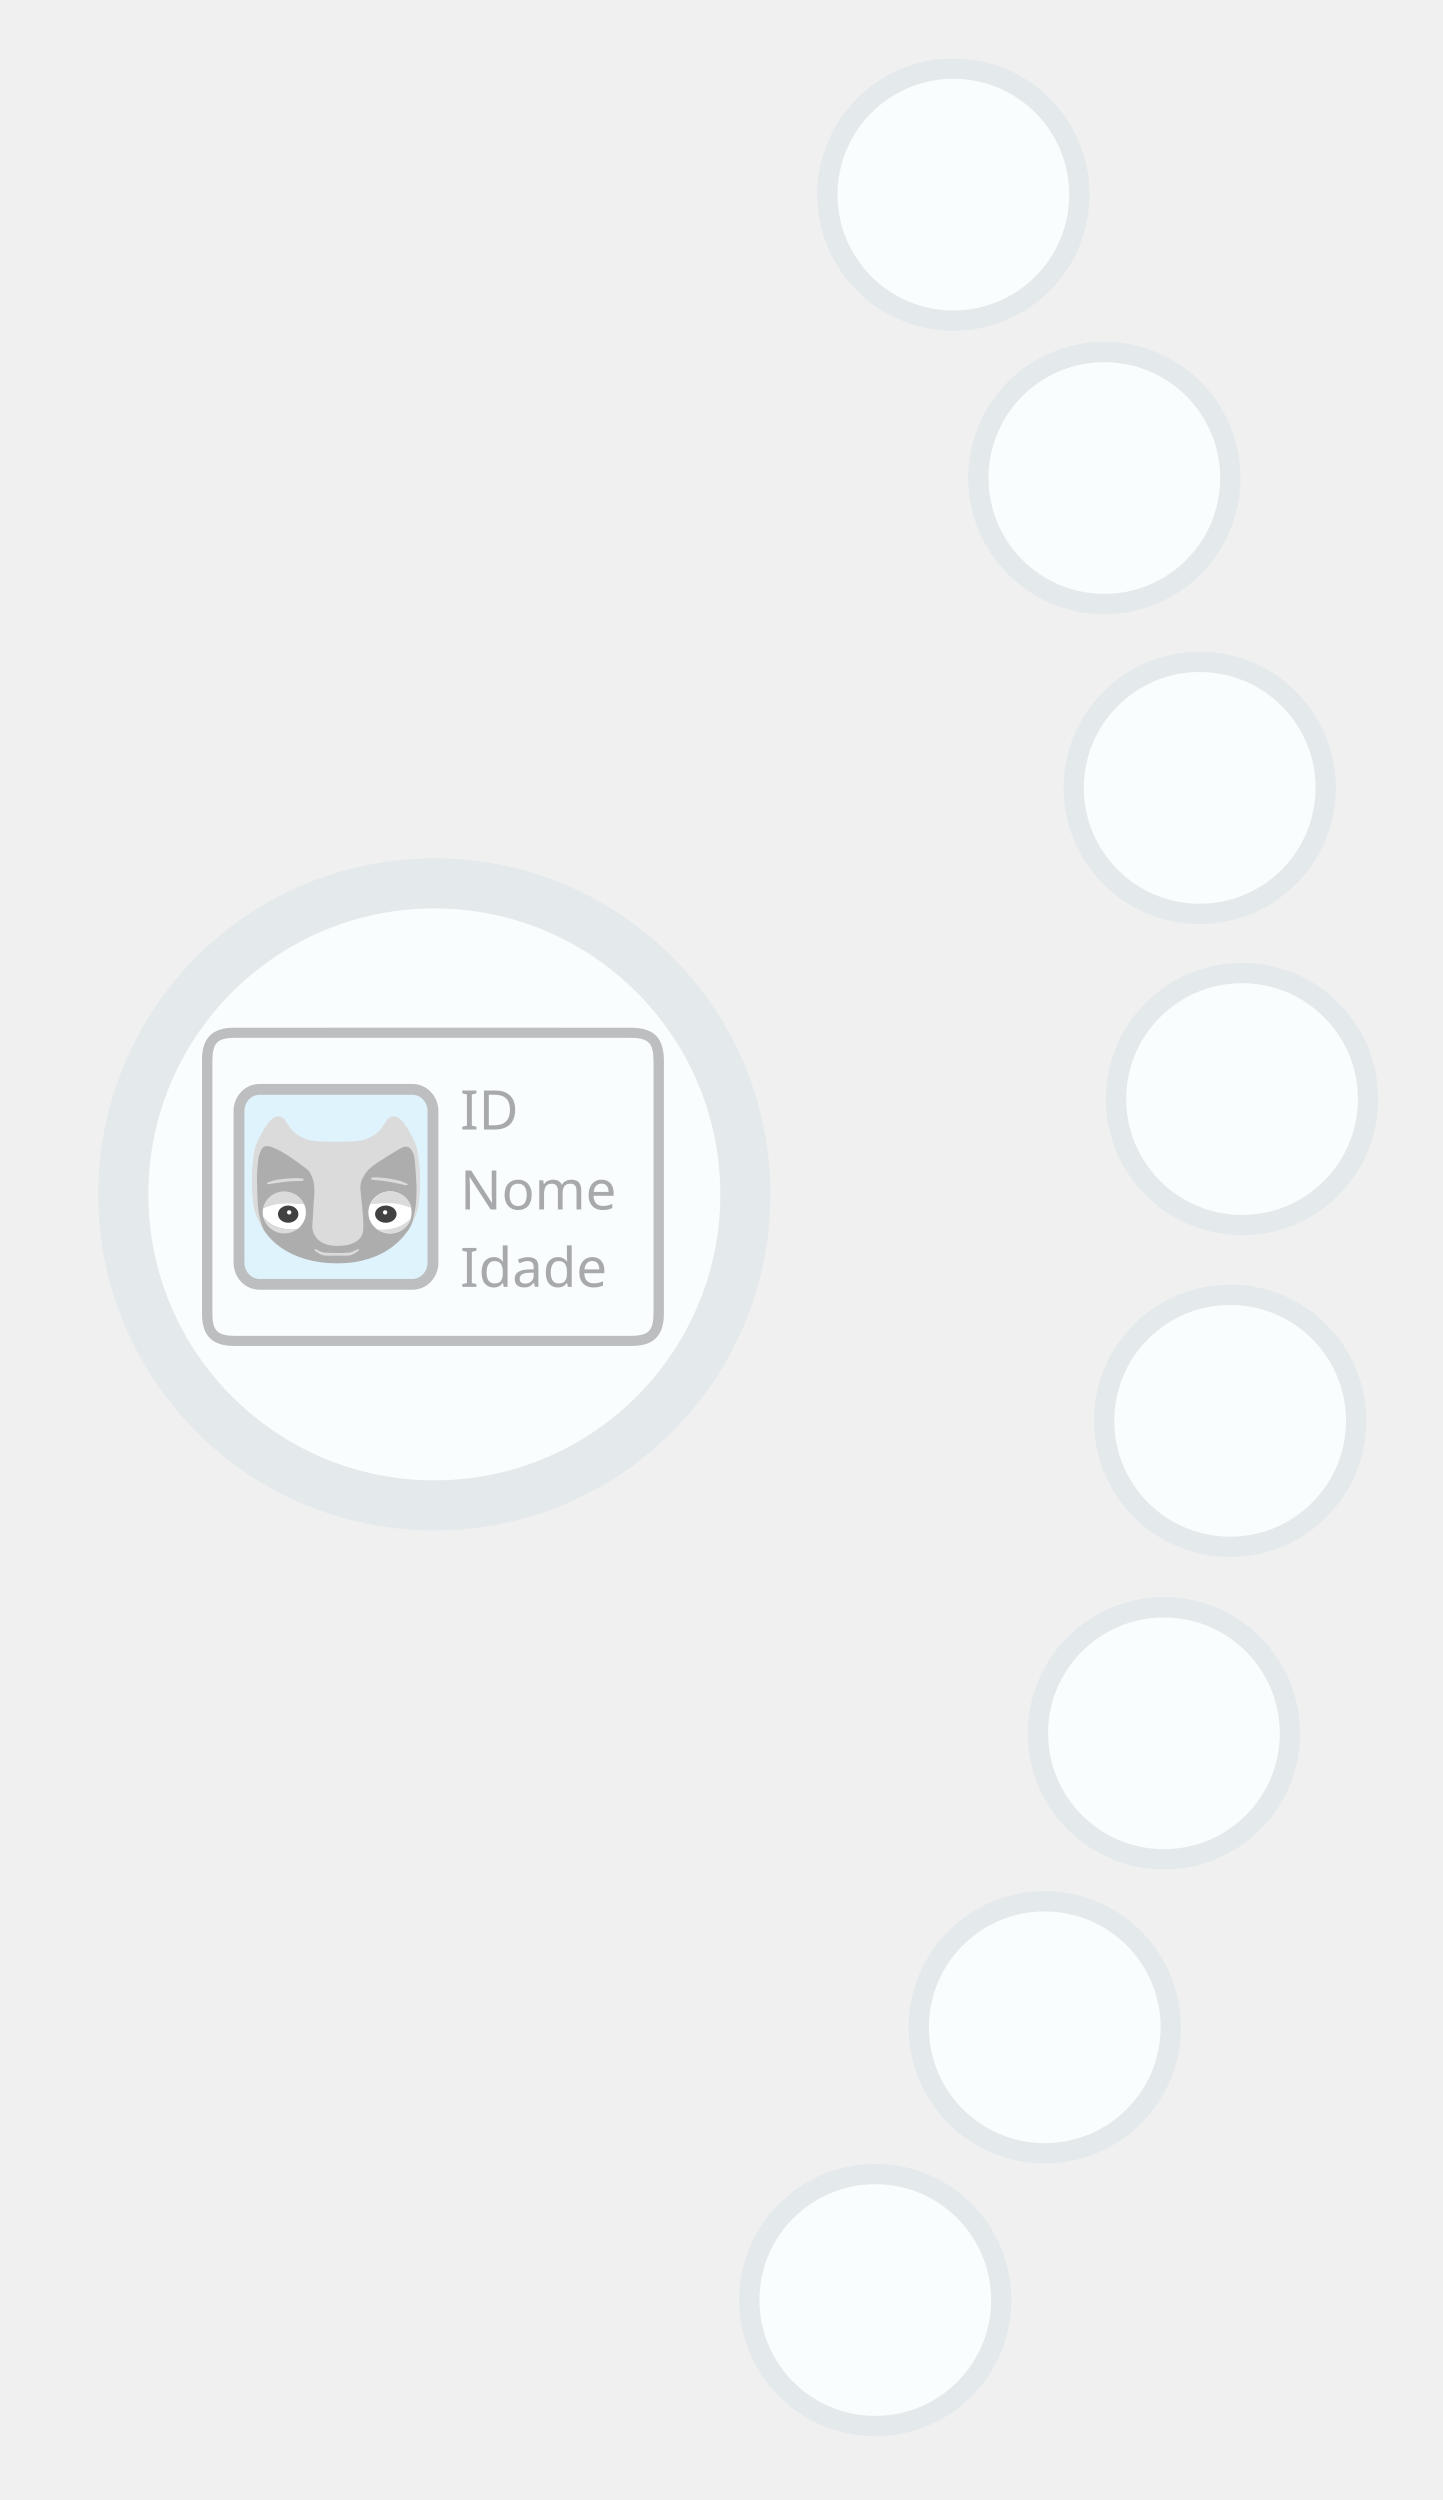
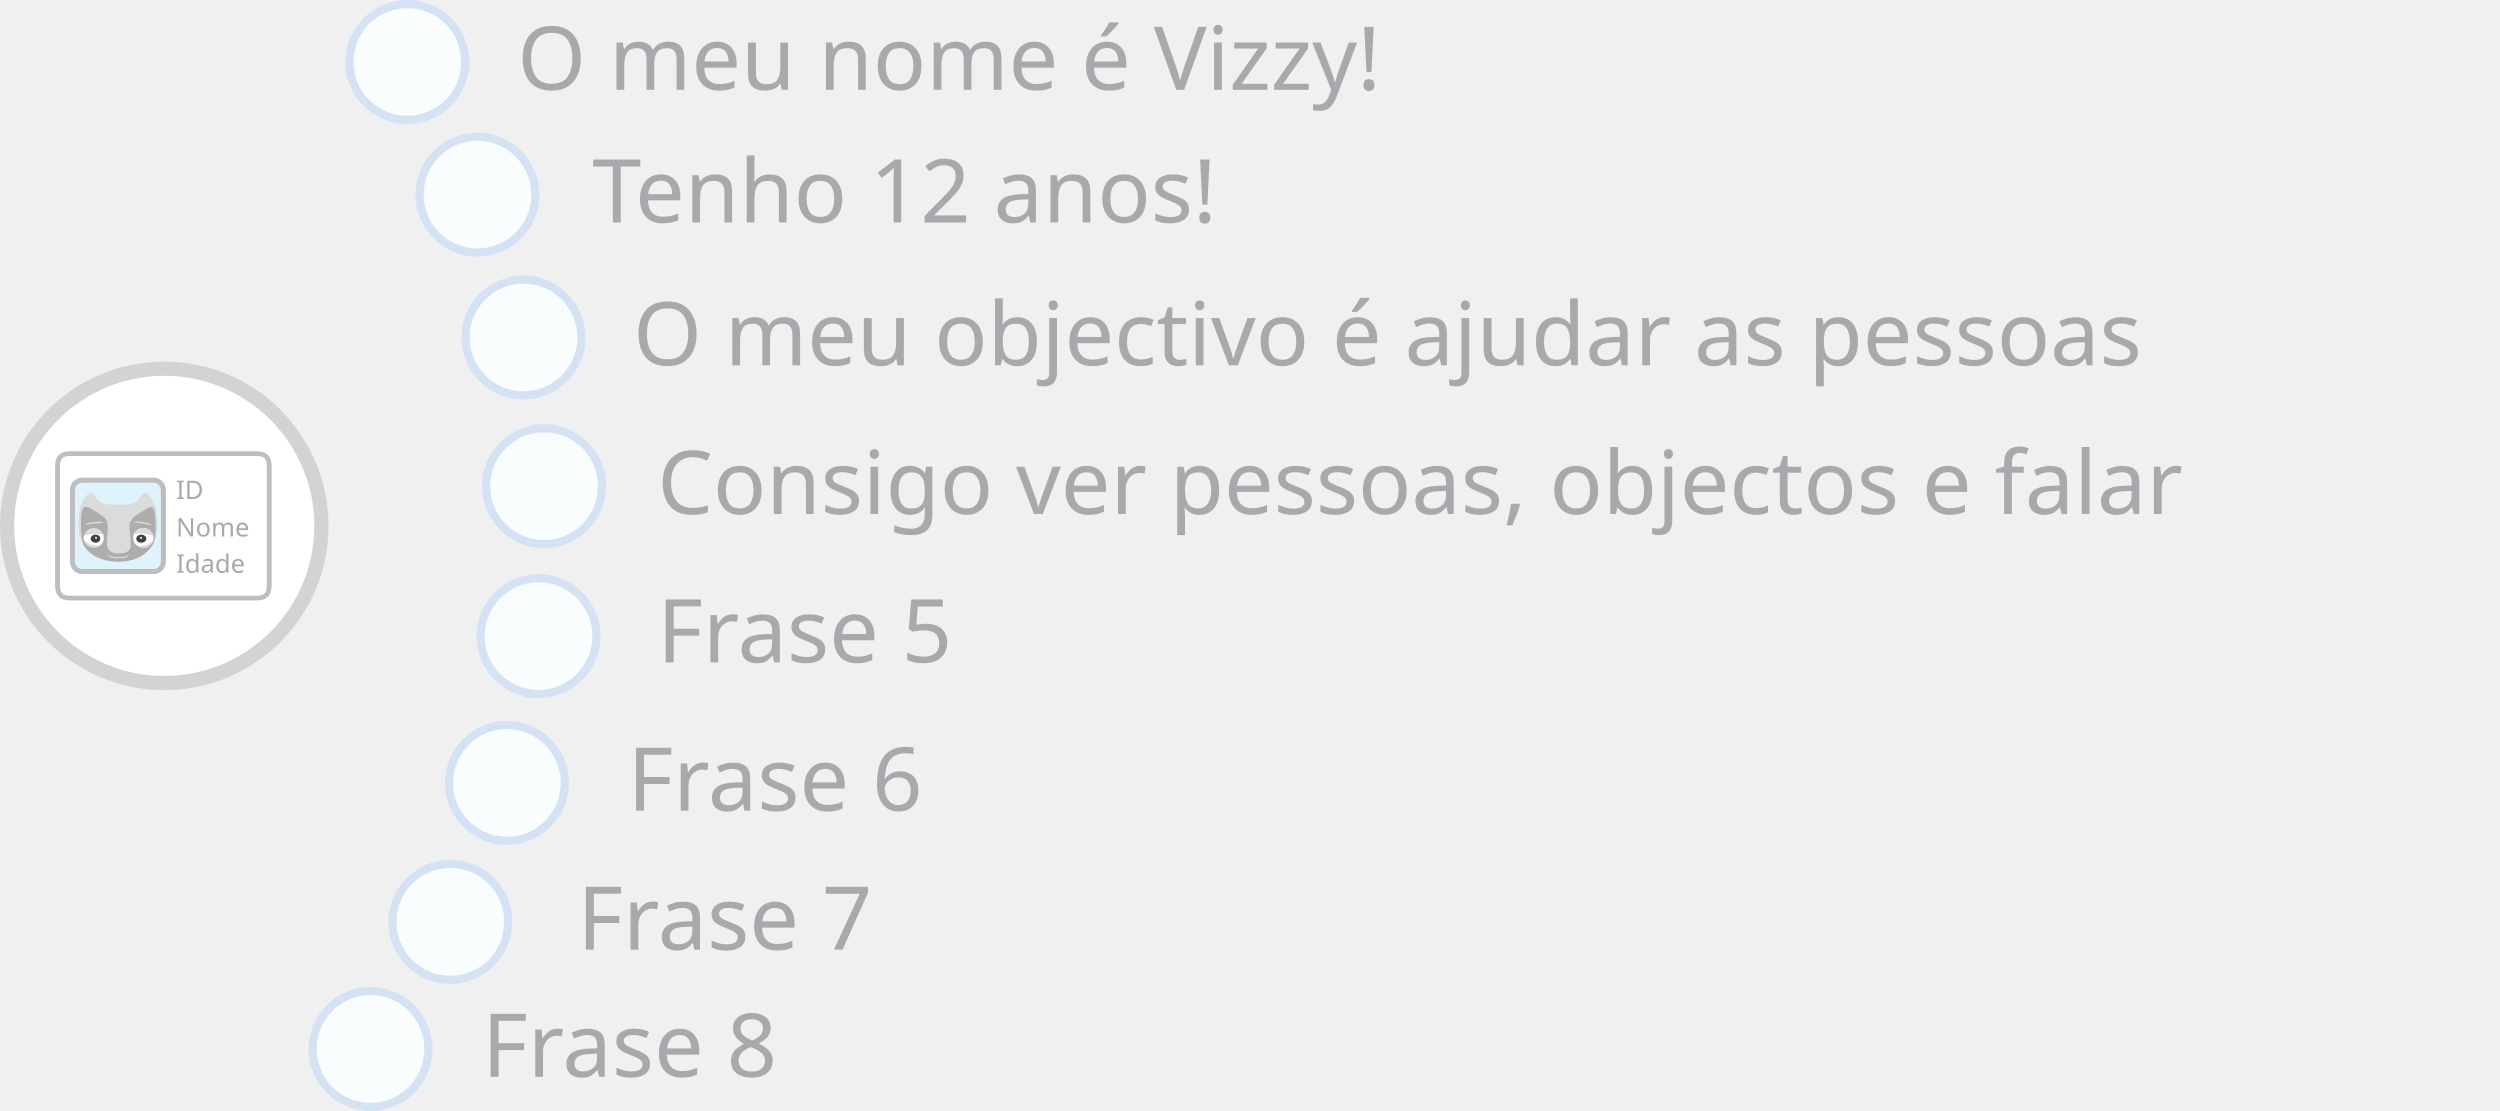
- <svg width="134.274mm" height="232.756mm" viewBox="0 0 475.773 824.726" id="btn_id_full">
-   <g id="btn_id">
-     <circle cy="394.016" cx="143.279" id="circle9260" style="fill:#fafdfe;fill-opacity:1;fill-rule:evenodd;stroke:#e4e9ec;stroke-width:16.539;stroke-linecap:butt;stroke-linejoin:miter;stroke-miterlimit:4;stroke-dasharray:none;stroke-opacity:1" r="102.607" />
-     <g id="g9516">
-       <path id="path439" d="m 207.842,342.364 c -43.371,-0.012 -86.741,-0.012 -130.112,-0.002 -6.093,0.002 -7.666,1.629 -7.667,7.826 -0.003,27.59 -0.004,55.182 0,82.767 0.001,6.166 1.57,7.74 7.73,7.74 21.635,0.006 43.271,0.004 64.906,0.004 21.635,0 43.271,0 64.907,-0.004 6.405,0 7.99,-1.547 7.991,-7.801 0.004,-27.589 0.005,-55.179 0,-82.771 -0.003,-6.097 -1.637,-7.759 -7.755,-7.759 z" style="fill:none" />
-       <path id="path441" d="m 208.073,339.032 c -13.506,-0.023 -27.011,-0.006 -40.517,-0.006 -1.045,0 -2.09,0 -3.084,0 0,-0.002 0,-0.004 0,-0.004 l -43.416,0 c 0,0 0,0.002 -10e-4,0.004 -1.052,0 -2.125,0 -3.198,0 -13.604,0 -27.209,-0.023 -40.813,0.01 -6.991,0.018 -10.401,3.479 -10.402,10.445 -0.006,28.002 -0.005,56.008 0,84.007 0,7.139 3.376,10.528 10.595,10.53 43.694,0.016 87.388,0.014 131.082,0 7.364,0 10.699,-3.383 10.7,-10.752 0.003,-27.702 0.002,-55.409 0.001,-83.114 -0.001,-7.788 -3.241,-11.105 -10.947,-11.12 z m 7.522,93.862 c 0,6.254 -1.586,7.801 -7.991,7.801 -21.635,0.004 -43.271,0.004 -64.907,0.004 -21.636,0 -43.271,0.002 -64.906,-0.004 -6.16,0 -7.729,-1.574 -7.73,-7.74 -0.004,-27.585 -0.003,-55.177 0,-82.767 10e-4,-6.197 1.574,-7.824 7.667,-7.826 43.371,-0.01 86.742,-0.01 130.112,0.002 6.118,0 7.753,1.662 7.754,7.76 0.006,27.591 0.005,55.181 0.001,82.77 z" style="clip-rule:evenodd;fill:#bcbec0;fill-rule:evenodd" />
-       <rect id="rect443" height="17.355" width="82.562" y="385.858" x="151.799" style="fill:none" />
-       <text y="398.998" x="151.798" id="text445" font-size="18" style="font-size:18px;font-family:Gotham-Bold;fill:#a7a9ac">Nome</text>
-       <rect id="rect447" height="17.355" width="82.562" y="359.481" x="151.799" style="fill:none" />
-       <text y="372.621" x="151.798" id="text449" font-size="18" style="font-size:18px;font-family:Gotham-Bold;fill:#a7a9ac">ID</text>
-       <rect id="rect451" height="17.353" width="82.562" y="411.393" x="151.799" style="fill:none" />
-       <text y="424.534" x="151.798" id="text453" font-size="18" style="font-size:18px;font-family:Gotham-Bold;fill:#a7a9ac">Idade</text>
-       <path id="path455" d="m 143.425,417.135 c 0,3.945 -3.202,7.146 -7.15,7.146 l -51.476,0 c -3.949,0 -7.15,-3.201 -7.15,-7.146 l 0,-51.799 c 0,-3.949 3.201,-7.152 7.15,-7.152 l 51.476,0 c 3.949,0 7.15,3.203 7.15,7.152 l 0,51.799 z" style="fill:#dff3fd" />
-       <path id="path457" d="m 138.573,390.346 c -0.002,-0.223 0.043,-5.387 -0.305,-6.346 0,0 -0.131,-2.912 -0.783,-5.477 -0.653,-2.566 -3.788,-7.393 -3.788,-7.393 0,0 -1.908,-2.891 -3.724,-2.891 -1.816,0 -2.439,1.52 -3.375,2.869 -0.936,1.349 -1.897,2.805 -4.289,3.914 -2.37,1.098 -2.738,1.619 -11.477,1.629 -8.738,-0.01 -9.107,-0.531 -11.477,-1.629 -2.392,-1.109 -3.353,-2.564 -4.288,-3.914 -0.937,-1.35 -1.56,-2.869 -3.375,-2.869 -1.816,0 -3.723,2.891 -3.723,2.891 0,0 -3.136,4.826 -3.789,7.393 -0.652,2.564 -0.782,5.477 -0.782,5.477 -0.349,0.959 -0.302,6.123 -0.304,6.346 -0.002,0.221 -0.077,3.494 0.608,7.701 0.685,4.207 3.675,8.268 3.675,8.268 l 23.45,5.988 0,0.004 0.006,-0.002 0.006,0.002 0,-0.004 23.449,-5.988 c 0,0 2.99,-4.061 3.675,-8.268 0.686,-4.207 0.611,-7.48 0.61,-7.701 z" style="fill:#dcdbdb" />
-       <path id="path459" d="m 87.617,378.155 c 1.028,-0.066 0.864,-0.279 3.588,0.912 3.725,1.629 10.5,6.98 10.5,6.98 0,0 1.261,1.52 1.761,3.977 0.5,2.457 0.132,4.98 0,7.176 -0.131,2.195 -0.456,7.629 -0.456,7.629 0,0 0.065,6.197 8.283,6.197 8.218,0 8.479,-4.762 8.479,-4.762 0,0 0.208,-2.295 0,-4.729 -0.209,-2.432 -0.326,-4.141 -0.783,-8.053 -0.457,-3.916 0.804,-4.873 1.174,-5.742 0.344,-0.547 0.739,-1.434 2.674,-3 1.936,-1.564 8.827,-5.695 9.719,-6.131 0.891,-0.434 1.587,-0.391 2.218,-0.152 0.63,0.24 1.152,1 1.696,2.371 0.543,1.369 0.913,10.174 0.913,10.174 0,0 0.163,4.402 -0.391,7.697 -0.554,3.293 -1.137,5.23 -1.957,6.652 -1.247,1.639 -7.109,11.414 -23.741,11.414 -16.632,0 -22.763,-8.936 -23.676,-10.109 -0.913,-1.173 -1.761,-3.768 -2.283,-6.693 -0.521,-2.928 -0.587,-11.961 -0.587,-11.961 0,0 0.319,-5.713 0.652,-6.652 0.333,-0.94 0.958,-3.262 2.217,-3.195 z" style="fill:#aeadae" />
-       <ellipse id="ellipse461" ry="6.936" rx="7.124" cy="399.963" cx="128.648" style="fill:#ffffff" />
-       <path id="path463" d="m 118.009,412.102 c -1.022,0.371 -1.359,0.818 -2.381,1.045 -0.525,0.117 -2.542,0.215 -4.548,0.238 -2.006,-0.023 -4.022,-0.121 -4.548,-0.238 -1.022,-0.227 -1.358,-0.674 -2.38,-1.045 -0.728,-0.271 -0.446,0.381 0.049,0.746 0.496,0.365 1.201,0.875 2.332,1.244 0.532,0.174 2.554,0.184 4.548,0.145 1.994,0.039 4.017,0.029 4.548,-0.145 1.13,-0.369 1.837,-0.879 2.333,-1.244 0.493,-0.365 0.775,-1.018 0.047,-0.746 z" style="fill:#dcdbdb" />
-       <path id="path465" d="m 88.269,390.131 c 1.22,-0.441 1.956,-0.914 5.528,-1.268 3.574,-0.357 5.554,-0.178 6.008,-0.066 0.455,0.111 0.768,0.75 -0.372,0.777 -1.141,0.025 -3.551,0.045 -5.489,0.32 -1.937,0.277 -4.508,0.576 -5.055,0.744 -0.546,0.165 -1.245,-0.263 -0.62,-0.507 z" style="fill:#dcdbdb" />
-       <path id="path467" d="m 134.271,390.494 c -1.191,-0.518 -1.896,-1.035 -5.44,-1.613 -3.543,-0.576 -5.53,-0.52 -5.991,-0.438 -0.46,0.082 -0.813,0.703 0.323,0.799 1.137,0.098 3.542,0.266 5.458,0.66 1.916,0.396 4.463,0.855 4.999,1.055 0.535,0.202 1.259,-0.183 0.651,-0.463 z" style="fill:#dcdbdb" />
-       <path id="path469" d="m 100.347,397.258 c -1.083,-2.486 -3.614,-4.23 -6.563,-4.23 -3.459,0 -6.342,2.4 -6.988,5.582 1.361,-0.621 4.158,-1.693 7.293,-1.693 2.707,-9.9e-4 4.935,0.193 6.258,0.341 z" style="fill:#dcdbdb" />
-       <path id="path471" d="m 92.737,405.188 c 2.4,0.578 4.156,0.525 5.348,0.305 1.715,-1.268 2.825,-3.273 2.825,-5.529 0,-0.959 -0.201,-1.873 -0.562,-2.705 -1.324,-0.148 -3.552,-0.342 -6.257,-0.342 -3.135,0 -5.932,1.072 -7.293,1.693 -0.089,0.439 -0.136,0.891 -0.136,1.354 0,0.533 0.064,1.055 0.182,1.553 0.911,1.196 2.711,2.907 5.893,3.671 z" style="fill:#ffffff" />
-       <path id="path473" d="m 93.784,406.899 c 1.616,0 3.104,-0.525 4.3,-1.406 -1.192,0.221 -2.948,0.273 -5.348,-0.305 -3.181,-0.764 -4.982,-2.475 -5.894,-3.672 0.726,3.082 3.557,5.383 6.942,5.383 z" style="fill:#dcdbdb" />
-       <path id="path475" d="m 122.221,397.258 c 1.083,-2.486 3.614,-4.23 6.563,-4.23 3.459,0 6.343,2.4 6.988,5.582 -1.361,-0.621 -4.158,-1.693 -7.293,-1.693 -2.705,-9.9e-4 -4.934,0.193 -6.258,0.341 z" style="fill:#dcdbdb" />
-       <path id="path477" d="m 128.784,406.899 c -1.616,0 -3.104,-0.525 -4.299,-1.406 1.191,0.221 2.947,0.273 5.348,-0.305 3.181,-0.764 4.981,-2.475 5.895,-3.672 -0.727,3.082 -3.558,5.383 -6.944,5.383 z" style="fill:#dcdbdb" />
-       <ellipse id="ellipse479" ry="2.838" rx="3.375" cy="400.535" cx="95.069" style="fill:#414141" />
-       <ellipse id="ellipse481" ry="2.838" rx="3.55" cy="400.535" cx="127.278" style="fill:#414141" />
-       <circle id="circle483" r="0.718" cy="399.948" cx="127.045" style="fill:#fdfeff" />
-       <circle id="circle485" r="0.718" cy="399.948" cx="95.395" style="fill:#fdfeff" />
-       <g transform="translate(-50.304,-99.88347)" id="g487">
-         <g id="g489">
-           <path id="path491" d="m 186.397,525.354 -50.517,0 c -4.699,0 -8.523,-4.006 -8.523,-8.932 l 0,-50.012 c 0,-4.93 3.824,-8.938 8.523,-8.938 l 50.517,0 c 4.7,0 8.523,4.008 8.523,8.938 l 0,50.012 c 0,4.926 -3.823,8.932 -8.523,8.932 z M 135.88,461.047 c -2.729,0 -4.948,2.404 -4.948,5.363 l 0,50.012 c 0,2.955 2.219,5.361 4.948,5.361 l 50.517,0 c 2.729,0 4.948,-2.406 4.948,-5.361 l 0,-50.012 c 0,-2.959 -2.219,-5.363 -4.948,-5.363 l -50.517,0 z" style="fill:#bcbec0" />
+ <svg xmlns="http://www.w3.org/2000/svg" version="1.1" id="btn_id_full" viewBox="0 0 1759.326 781.806" height="220.643mm" width="496.521mm">
+   <g transform="translate(475.3773,-77.17354)" id="layer1">
+     <rect id="rect275" height="52" width="1394.138" y="94.784" x="-111.329" style="fill:none" />
+     <rect id="rect279" height="52" width="1340.777" y="188.154" x="-58.551" style="fill:none" />
+     <rect id="rect283" height="52" width="1313.768" y="288.677" x="-29.819" style="fill:none" />
+     <rect id="rect291" height="52" width="1296.837" y="497.741" x="-12.89" style="fill:none" />
+     <rect id="rect295" height="52" width="1317.702" y="602.1" x="-33.753" style="fill:none" />
+     <rect id="rect299" height="52" width="1353.023" y="699.932" x="-69.075" style="fill:none" />
+     <rect id="rect303" height="52" width="1420.068" y="789.368" x="-136.12" style="fill:none" />
+     <g id="btn_id_joint_1">
+       <text y="140.353" x="-111.329" style="font-size:62px;font-family:GothamRounded-Medium;fill:#a7a9ac" font-size="62" id="text_id_1">O meu nome é Vizzy!</text>
+       <g id="btn_id_1" transform="translate(-553.5183,5134.994)">
+         <circle id="circle395" r="43.611" cy="-5014.21" cx="364.782" style="fill:#d4e2f4" />
+         <path id="path397" d="m 363.844,-4976.329 c 20.922,0.52 38.303,-16.025 38.819,-36.943 0.519,-20.924 -16.022,-38.301 -36.948,-38.82 -20.92,-0.516 -38.297,16.025 -38.813,36.947 -0.521,20.921 16.02,38.298 36.942,38.816 z" style="fill:#fafdfe" />
+       </g>
+     </g>
+     <g id="btn_id_joint_2">
+       <text y="233.722" x="-58.552" style="font-size:62px;font-family:GothamRounded-Medium;fill:#a7a9ac" font-size="62" id="text_id_2">Tenho 12 anos!</text>
+       <g id="btn_id_2" transform="translate(-553.5183,5134.994)">
+         <circle id="circle401" r="43.611" cy="-4920.841" cx="414.149" style="fill:#d4e2f4" />
+         <path id="path403" d="m 413.211,-4882.96 c 20.922,0.52 38.303,-16.025 38.819,-36.943 0.519,-20.924 -16.022,-38.301 -36.948,-38.82 -20.92,-0.516 -38.297,16.025 -38.813,36.947 -0.521,20.922 16.02,38.298 36.942,38.816 z" style="fill:#fafdfe" />
+       </g>
+     </g>
+     <g id="btn_id_joint_3">
+       <text y="334.245" x="-29.819" style="font-size:62px;font-family:GothamRounded-Medium;fill:#a7a9ac" font-size="62" id="text_id_3">O meu objectivo é ajudar as pessoas</text>
+       <g id="btn_id_3" transform="translate(-553.5183,5134.994)">
+         <circle id="circle407" r="43.611" cy="-4820.318" cx="446.551" style="fill:#d4e2f4" />
+         <path id="path409" d="m 445.611,-4782.437 c 20.922,0.52 38.303,-16.026 38.82,-36.943 0.518,-20.924 -16.023,-38.302 -36.949,-38.82 -20.92,-0.516 -38.297,16.025 -38.813,36.947 -0.521,20.921 16.02,38.298 36.942,38.816 z" style="fill:#fafdfe" />
+       </g>
+     </g>
+     <g id="btn_id_joint_4">
+       <rect style="fill:none" x="-12.809" y="393.303" width="1295.035" height="52" id="rect287" />
+       <text y="438.872" x="-12.809" style="font-size:62px;font-family:GothamRounded-Medium;fill:#a7a9ac" font-size="62" id="text_id_4">Consigo ver pessoas, objectos e falar</text>
+       <g id="btn_id_4" transform="translate(-553.5183,5134.994)">
+         <circle id="circle413" r="43.611" cy="-4715.692" cx="461.01" style="fill:#d4e2f4" />
+         <path id="path415" d="m 460.07,-4677.81 c 20.922,0.52 38.303,-16.027 38.82,-36.943 0.518,-20.924 -16.023,-38.303 -36.949,-38.82 -20.92,-0.516 -38.297,16.025 -38.813,36.947 -0.521,20.92 16.02,38.297 36.942,38.816 z" style="fill:#fafdfe" />
+       </g>
+     </g>
+     <g id="btn_id_joint_5">
+       <text y="543.31" x="-12.891" style="font-size:62px;font-family:GothamRounded-Medium;fill:#a7a9ac" font-size="62" id="text_id_5">Frase 5</text>
+       <g id="btn_id_5" transform="translate(-553.5183,5134.994)">
+         <circle id="circle419" r="43.611" cy="-4610.152" cx="457.074" style="fill:#d4e2f4" />
+         <path id="path421" d="m 456.137,-4572.271 c 20.922,0.52 38.303,-16.026 38.818,-36.943 0.52,-20.924 -16.021,-38.302 -36.947,-38.82 -20.92,-0.516 -38.297,16.025 -38.814,36.947 -0.52,20.921 16.021,38.298 36.943,38.816 z" style="fill:#fafdfe" />
+       </g>
+     </g>
+     <g id="btn_id_joint_6">
+       <text y="647.669" x="-33.754" style="font-size:62px;font-family:GothamRounded-Medium;fill:#a7a9ac" font-size="62" id="text_id_6">Frase 6</text>
+       <g id="btn_id_6" transform="translate(-553.5183,5134.994)">
+         <circle id="circle425" r="43.611" cy="-4506.894" cx="434.878" style="fill:#d4e2f4" />
+         <path id="path427" d="m 433.939,-4469.013 c 20.922,0.52 38.303,-16.025 38.819,-36.943 0.519,-20.924 -16.022,-38.301 -36.948,-38.82 -20.92,-0.516 -38.297,16.025 -38.813,36.947 -0.52,20.922 16.021,38.299 36.942,38.816 z" style="fill:#fafdfe" />
+       </g>
+     </g>
+     <g id="btn_id_joint_7">
+       <text y="745.502" x="-69.075" style="font-size:62px;font-family:GothamRounded-Medium;fill:#a7a9ac" font-size="62" id="text_id_7">Frase 7</text>
+       <g id="btn_id_7" transform="translate(-553.5183,5134.994)">
+         <circle id="circle431" r="43.611" cy="-4409.062" cx="395.083" style="fill:#d4e2f4" />
+         <path id="path433" d="m 394.145,-4371.18 c 20.922,0.52 38.303,-16.026 38.819,-36.943 0.519,-20.924 -16.022,-38.302 -36.948,-38.82 -20.92,-0.516 -38.297,16.025 -38.813,36.947 -0.521,20.921 16.02,38.298 36.942,38.816 z" style="fill:#fafdfe" />
+       </g>
+     </g>
+     <g id="btn_id_joint_8">
+       <text y="834.938" x="-136.12" style="font-size:62px;font-family:GothamRounded-Medium;fill:#a7a9ac" font-size="62" id="text_id_8">Frase 8</text>
+       <g id="btn_id_8" transform="translate(-553.5183,5134.994)">
+         <circle id="circle437" r="43.611" cy="-4319.626" cx="338.908" style="fill:#d4e2f4" />
+         <path id="path439" d="m 337.97,-4281.744 c 20.922,0.52 38.303,-16.026 38.819,-36.943 0.519,-20.924 -16.022,-38.302 -36.948,-38.82 -20.92,-0.516 -38.297,16.025 -38.813,36.947 -0.521,20.92 16.02,38.297 36.942,38.816 z" style="fill:#fafdfe" />
+       </g>
+     </g>
+     <g id="btn_id">
+       <path style="fill:#ffffff;stroke:#d1d3d4;stroke-width:10;stroke-miterlimit:10" stroke-miterlimit="10" d="m -470.377,447.241 c 0,-61.074 49.514,-110.586 110.588,-110.586 61.078,0 110.59,49.512 110.59,110.586 0,61.078 -49.512,110.592 -110.59,110.592 -61.075,0 -110.588,-49.514 -110.588,-110.592 z" id="path71" />
+       <path style="fill:none" d="m -295.373,398.077 c -43.369,-0.012 -86.74,-0.012 -130.111,0 -6.094,0 -7.666,1.629 -7.668,7.826 -0.003,27.59 -0.004,55.182 0,82.767 0.002,6.166 1.57,7.74 7.73,7.74 21.635,0.01 43.271,0 64.906,0 21.635,0 43.271,0 64.906,0 6.404,0 7.99,-1.547 7.991,-7.801 0.004,-27.589 0.005,-55.179 0,-82.771 -0.001,-6.097 -1.635,-7.759 -7.754,-7.759 z" id="path441" />
+       <path style="clip-rule:evenodd;fill:#bcbec0;fill-rule:evenodd" d="m -295.141,394.745 c -13.506,-0.023 -27.012,-0.01 -40.517,-0.01 -1.045,0 -2.091,0 -3.084,0 0,0 -0.001,0 -0.001,0 l -43.416,0 c 0,0 0,0 0,0 -1.053,0 -2.125,0 -3.198,0 -13.604,0 -27.209,-0.023 -40.813,0.01 -6.991,0.018 -10.4,3.479 -10.402,10.445 -0.006,28.002 -0.005,56.008 0,84.007 0,7.139 3.376,10.527 10.595,10.529 43.694,0.016 87.388,0.014 131.081,0 7.364,0 10.699,-3.383 10.7,-10.752 0.003,-27.702 0.003,-55.409 10e-4,-83.114 -10e-4,-7.787 -3.24,-11.103 -10.946,-11.119 z m 7.522,93.862 c -0.001,6.254 -1.587,7.801 -7.991,7.801 -21.635,0 -43.271,0 -64.906,0 -21.636,0 -43.271,0 -64.906,0 -6.16,0 -7.729,-1.574 -7.73,-7.74 -0.004,-27.585 -0.003,-55.177 0,-82.767 0.002,-6.197 1.574,-7.824 7.668,-7.826 43.371,-0.01 86.742,-0.01 130.111,0 6.119,0 7.754,1.662 7.755,7.76 0.004,27.592 0.003,55.181 -10e-4,82.77 z" id="path443" />
+       <rect style="fill:none" x="-351.414" y="441.572" width="82.561" height="17.355" id="rect445" />
+       <text y="454.712" x="-351.417" style="font-size:18px;font-family:Gotham-Bold;fill:#a7a9ac" font-size="18" id="text447">Nome</text>
+       <rect style="fill:none" x="-351.414" y="415.195" width="82.561" height="17.355" id="rect449" />
+       <text y="428.336" x="-351.417" style="font-size:18px;font-family:Gotham-Bold;fill:#a7a9ac" font-size="18" id="text451">ID</text>
+       <rect style="fill:none" x="-351.414" y="467.106" width="82.561" height="17.353" id="rect453" />
+       <text y="480.248" x="-351.417" style="font-size:18px;font-family:Gotham-Bold;fill:#a7a9ac" font-size="18" id="text455">Idade</text>
+       <path style="fill:#dff3fd" d="m -359.789,472.848 c 0,3.945 -3.201,7.146 -7.15,7.146 l -51.475,0 c -3.949,0 -7.15,-3.201 -7.15,-7.146 l 0,-51.799 c 0,-3.949 3.201,-7.152 7.15,-7.152 l 51.475,0 c 3.949,0 7.15,3.203 7.15,7.152 l 0,51.799 z" id="path457" />
+       <path style="fill:#dcdbdb" d="m -364.641,446.059 c -0.002,-0.223 0.043,-5.387 -0.305,-6.346 0,0 -0.131,-2.912 -0.783,-5.477 -0.652,-2.566 -3.787,-7.393 -3.787,-7.393 0,0 -1.908,-2.891 -3.724,-2.891 -1.816,0 -2.439,1.52 -3.376,2.869 -0.936,1.35 -1.896,2.805 -4.288,3.914 -2.37,1.098 -2.738,1.619 -11.477,1.629 -8.738,-0.01 -9.107,-0.531 -11.477,-1.629 -2.392,-1.109 -3.353,-2.564 -4.288,-3.914 -0.938,-1.35 -1.561,-2.869 -3.375,-2.869 -1.816,0 -3.724,2.891 -3.724,2.891 0,0 -3.136,4.826 -3.788,7.393 -0.653,2.564 -0.783,5.477 -0.783,5.477 -0.348,0.959 -0.301,6.123 -0.304,6.346 -0.003,0.221 -0.077,3.494 0.608,7.701 0.685,4.207 3.674,8.268 3.674,8.268 l 23.45,5.988 0,0 0.006,0 0.006,0 0,0 23.449,-5.988 c 0,0 2.99,-4.061 3.675,-8.268 0.687,-4.206 0.613,-7.48 0.611,-7.701 z" id="path459" />
+       <path style="fill:#aeadae" d="m -415.597,433.868 c 1.028,-0.066 0.864,-0.279 3.588,0.912 3.726,1.629 10.5,6.98 10.5,6.98 0,0 1.261,1.52 1.761,3.977 0.5,2.457 0.133,4.98 0,7.176 -0.131,2.195 -0.455,7.629 -0.455,7.629 0,0 0.064,6.197 8.283,6.197 8.217,0 8.479,-4.762 8.479,-4.762 0,0 0.209,-2.295 0,-4.729 -0.209,-2.432 -0.326,-4.141 -0.783,-8.053 -0.457,-3.916 0.805,-4.873 1.174,-5.742 0.344,-0.547 0.739,-1.434 2.674,-3 1.936,-1.564 8.828,-5.695 9.719,-6.131 0.892,-0.434 1.588,-0.391 2.219,-0.152 0.629,0.24 1.152,1 1.695,2.371 0.543,1.369 0.912,10.174 0.912,10.174 0,0 0.164,4.402 -0.391,7.697 -0.554,3.293 -1.137,5.23 -1.957,6.652 -1.246,1.639 -7.109,11.414 -23.74,11.414 -16.633,0 -22.764,-8.936 -23.677,-10.109 -0.913,-1.173 -1.761,-3.768 -2.282,-6.693 -0.521,-2.928 -0.588,-11.961 -0.588,-11.961 0,0 0.319,-5.713 0.652,-6.652 0.333,-0.939 0.958,-3.261 2.217,-3.195 z" id="path461" />
+       <ellipse style="fill:#ffffff" cx="-374.566" cy="455.678" rx="7.124" ry="6.936" id="ellipse463" />
+       <path style="fill:#dcdbdb" d="m -385.205,467.815 c -1.021,0.371 -1.358,0.818 -2.381,1.045 -0.525,0.117 -2.541,0.215 -4.548,0.238 -2.006,-0.023 -4.022,-0.121 -4.548,-0.238 -1.023,-0.227 -1.359,-0.674 -2.381,-1.045 -0.729,-0.271 -0.446,0.381 0.049,0.746 0.495,0.365 1.201,0.875 2.332,1.244 0.531,0.174 2.554,0.184 4.548,0.145 1.993,0.039 4.017,0.029 4.548,-0.145 1.131,-0.369 1.838,-0.879 2.333,-1.244 0.494,-0.365 0.776,-1.017 0.048,-0.746 z" id="path465" />
+       <path style="fill:#dcdbdb" d="m -414.945,445.845 c 1.22,-0.441 1.956,-0.914 5.528,-1.268 3.574,-0.357 5.554,-0.178 6.008,-0.066 0.455,0.111 0.768,0.75 -0.371,0.777 -1.142,0.025 -3.553,0.045 -5.489,0.32 -1.937,0.277 -4.508,0.576 -5.056,0.744 -0.547,0.164 -1.245,-0.263 -0.62,-0.507 z" id="path467" />
+       <path style="fill:#dcdbdb" d="m -368.943,446.208 c -1.191,-0.518 -1.896,-1.035 -5.44,-1.613 -3.543,-0.576 -5.53,-0.52 -5.991,-0.438 -0.46,0.082 -0.813,0.703 0.323,0.799 1.137,0.098 3.541,0.266 5.458,0.66 1.915,0.396 4.463,0.855 4.999,1.055 0.535,0.201 1.259,-0.184 0.651,-0.463 z" id="path469" />
+       <path style="fill:#dcdbdb" d="m -402.867,452.972 c -1.083,-2.486 -3.614,-4.23 -6.563,-4.23 -3.459,0 -6.342,2.4 -6.987,5.582 1.361,-0.621 4.158,-1.693 7.294,-1.693 2.705,-10e-4 4.933,0.192 6.256,0.341 z" id="path471" />
+       <path style="fill:#ffffff" d="m -410.478,460.901 c 2.401,0.578 4.157,0.525 5.349,0.305 1.715,-1.268 2.824,-3.273 2.824,-5.529 0,-0.959 -0.2,-1.873 -0.562,-2.705 -1.323,-0.148 -3.552,-0.342 -6.257,-0.342 -3.136,0 -5.933,1.072 -7.294,1.693 -0.089,0.439 -0.136,0.891 -0.136,1.354 0,0.533 0.064,1.055 0.182,1.553 0.913,1.197 2.713,2.908 5.894,3.671 z" id="path473" />
+       <path style="fill:#dcdbdb" d="m -409.43,462.612 c 1.616,0 3.105,-0.525 4.301,-1.406 -1.191,0.221 -2.947,0.273 -5.349,-0.305 -3.181,-0.764 -4.981,-2.475 -5.894,-3.672 0.725,3.082 3.557,5.383 6.942,5.383 z" id="path475" />
+       <path style="fill:#dcdbdb" d="m -380.993,452.972 c 1.083,-2.486 3.613,-4.23 6.563,-4.23 3.459,0 6.343,2.4 6.988,5.582 -1.361,-0.621 -4.158,-1.693 -7.293,-1.693 -2.705,-10e-4 -4.933,0.192 -6.258,0.341 z" id="path477" />
+       <path style="fill:#dcdbdb" d="m -374.43,462.612 c -1.615,0 -3.104,-0.525 -4.299,-1.406 1.191,0.221 2.946,0.273 5.348,-0.305 3.181,-0.764 4.98,-2.475 5.895,-3.672 -0.727,3.082 -3.558,5.383 -6.944,5.383 z" id="path479" />
+       <ellipse style="fill:#414141" cx="-408.145" cy="456.249" rx="3.375" ry="2.838" id="ellipse481" />
+       <ellipse style="fill:#414141" cx="-375.935" cy="456.249" rx="3.549" ry="2.838" id="ellipse483" />
+       <circle style="fill:#fdfeff" cx="-376.169" cy="455.661" r="0.718" id="circle485" />
+       <circle style="fill:#fdfeff" cx="-407.819" cy="455.661" r="0.717" id="circle487" />
+       <g transform="translate(-553.5183,5134.994)" id="g489">
+         <g id="g491">
+           <path style="fill:#bcbec0" d="m 186.396,-4653.81 -50.516,0 c -4.699,0 -8.523,-4.006 -8.523,-8.932 l 0,-50.012 c 0,-4.93 3.824,-8.938 8.523,-8.938 l 50.516,0 c 4.701,0 8.523,4.008 8.523,8.938 l 0,50.012 c 10e-4,4.927 -3.821,8.932 -8.523,8.932 z m -50.515,-64.306 c -2.729,0 -4.949,2.404 -4.949,5.363 l 0,50.012 c 0,2.955 2.22,5.361 4.949,5.361 l 50.516,0 c 2.729,0 4.948,-2.406 4.948,-5.361 l 0,-50.012 c 0,-2.959 -2.22,-5.363 -4.948,-5.363 l -50.516,0 z" id="path493" />
        </g>
      </g>
    </g>
  </g>
-   <circle r="41.566" cy="64.213" cx="314.514" id="btn_id_1" style="fill:#fafdfe;fill-opacity:1;fill-rule:evenodd;stroke:#e4e9ec;stroke-width:6.7;stroke-linecap:butt;stroke-linejoin:miter;stroke-miterlimit:4;stroke-dasharray:none;stroke-opacity:1" />
-   <circle style="fill:#fafdfe;fill-opacity:1;fill-rule:evenodd;stroke:#e4e9ec;stroke-width:6.7;stroke-linecap:butt;stroke-linejoin:miter;stroke-miterlimit:4;stroke-dasharray:none;stroke-opacity:1" id="btn_id_2" cx="364.312" cy="157.694" r="41.566" />
-   <circle r="41.566" cy="259.911" cx="395.764" id="btn_id_3" style="fill:#fafdfe;fill-opacity:1;fill-rule:evenodd;stroke:#e4e9ec;stroke-width:6.7;stroke-linecap:butt;stroke-linejoin:miter;stroke-miterlimit:4;stroke-dasharray:none;stroke-opacity:1" />
-   <circle style="fill:#fafdfe;fill-opacity:1;fill-rule:evenodd;stroke:#e4e9ec;stroke-width:6.7;stroke-linecap:butt;stroke-linejoin:miter;stroke-miterlimit:4;stroke-dasharray:none;stroke-opacity:1" id="btn_id_4" cx="409.742" cy="362.565" r="41.566" />
-   <circle r="41.566" cy="468.713" cx="405.81" id="btn_id_5" style="fill:#fafdfe;fill-opacity:1;fill-rule:evenodd;stroke:#e4e9ec;stroke-width:6.7;stroke-linecap:butt;stroke-linejoin:miter;stroke-miterlimit:4;stroke-dasharray:none;stroke-opacity:1" />
-   <circle style="fill:#fafdfe;fill-opacity:1;fill-rule:evenodd;stroke:#e4e9ec;stroke-width:6.7;stroke-linecap:butt;stroke-linejoin:miter;stroke-miterlimit:4;stroke-dasharray:none;stroke-opacity:1" id="btn_id_6" cx="383.969" cy="571.804" r="41.566" />
-   <circle r="41.566" cy="668.779" cx="344.655" id="btn_id_7" style="fill:#fafdfe;fill-opacity:1;fill-rule:evenodd;stroke:#e4e9ec;stroke-width:6.7;stroke-linecap:butt;stroke-linejoin:miter;stroke-miterlimit:4;stroke-dasharray:none;stroke-opacity:1" />
-   <circle style="fill:#fafdfe;fill-opacity:1;fill-rule:evenodd;stroke:#e4e9ec;stroke-width:6.7;stroke-linecap:butt;stroke-linejoin:miter;stroke-miterlimit:4;stroke-dasharray:none;stroke-opacity:1" id="btn_id_8" cx="288.741" cy="758.765" r="41.566" />
</svg>
